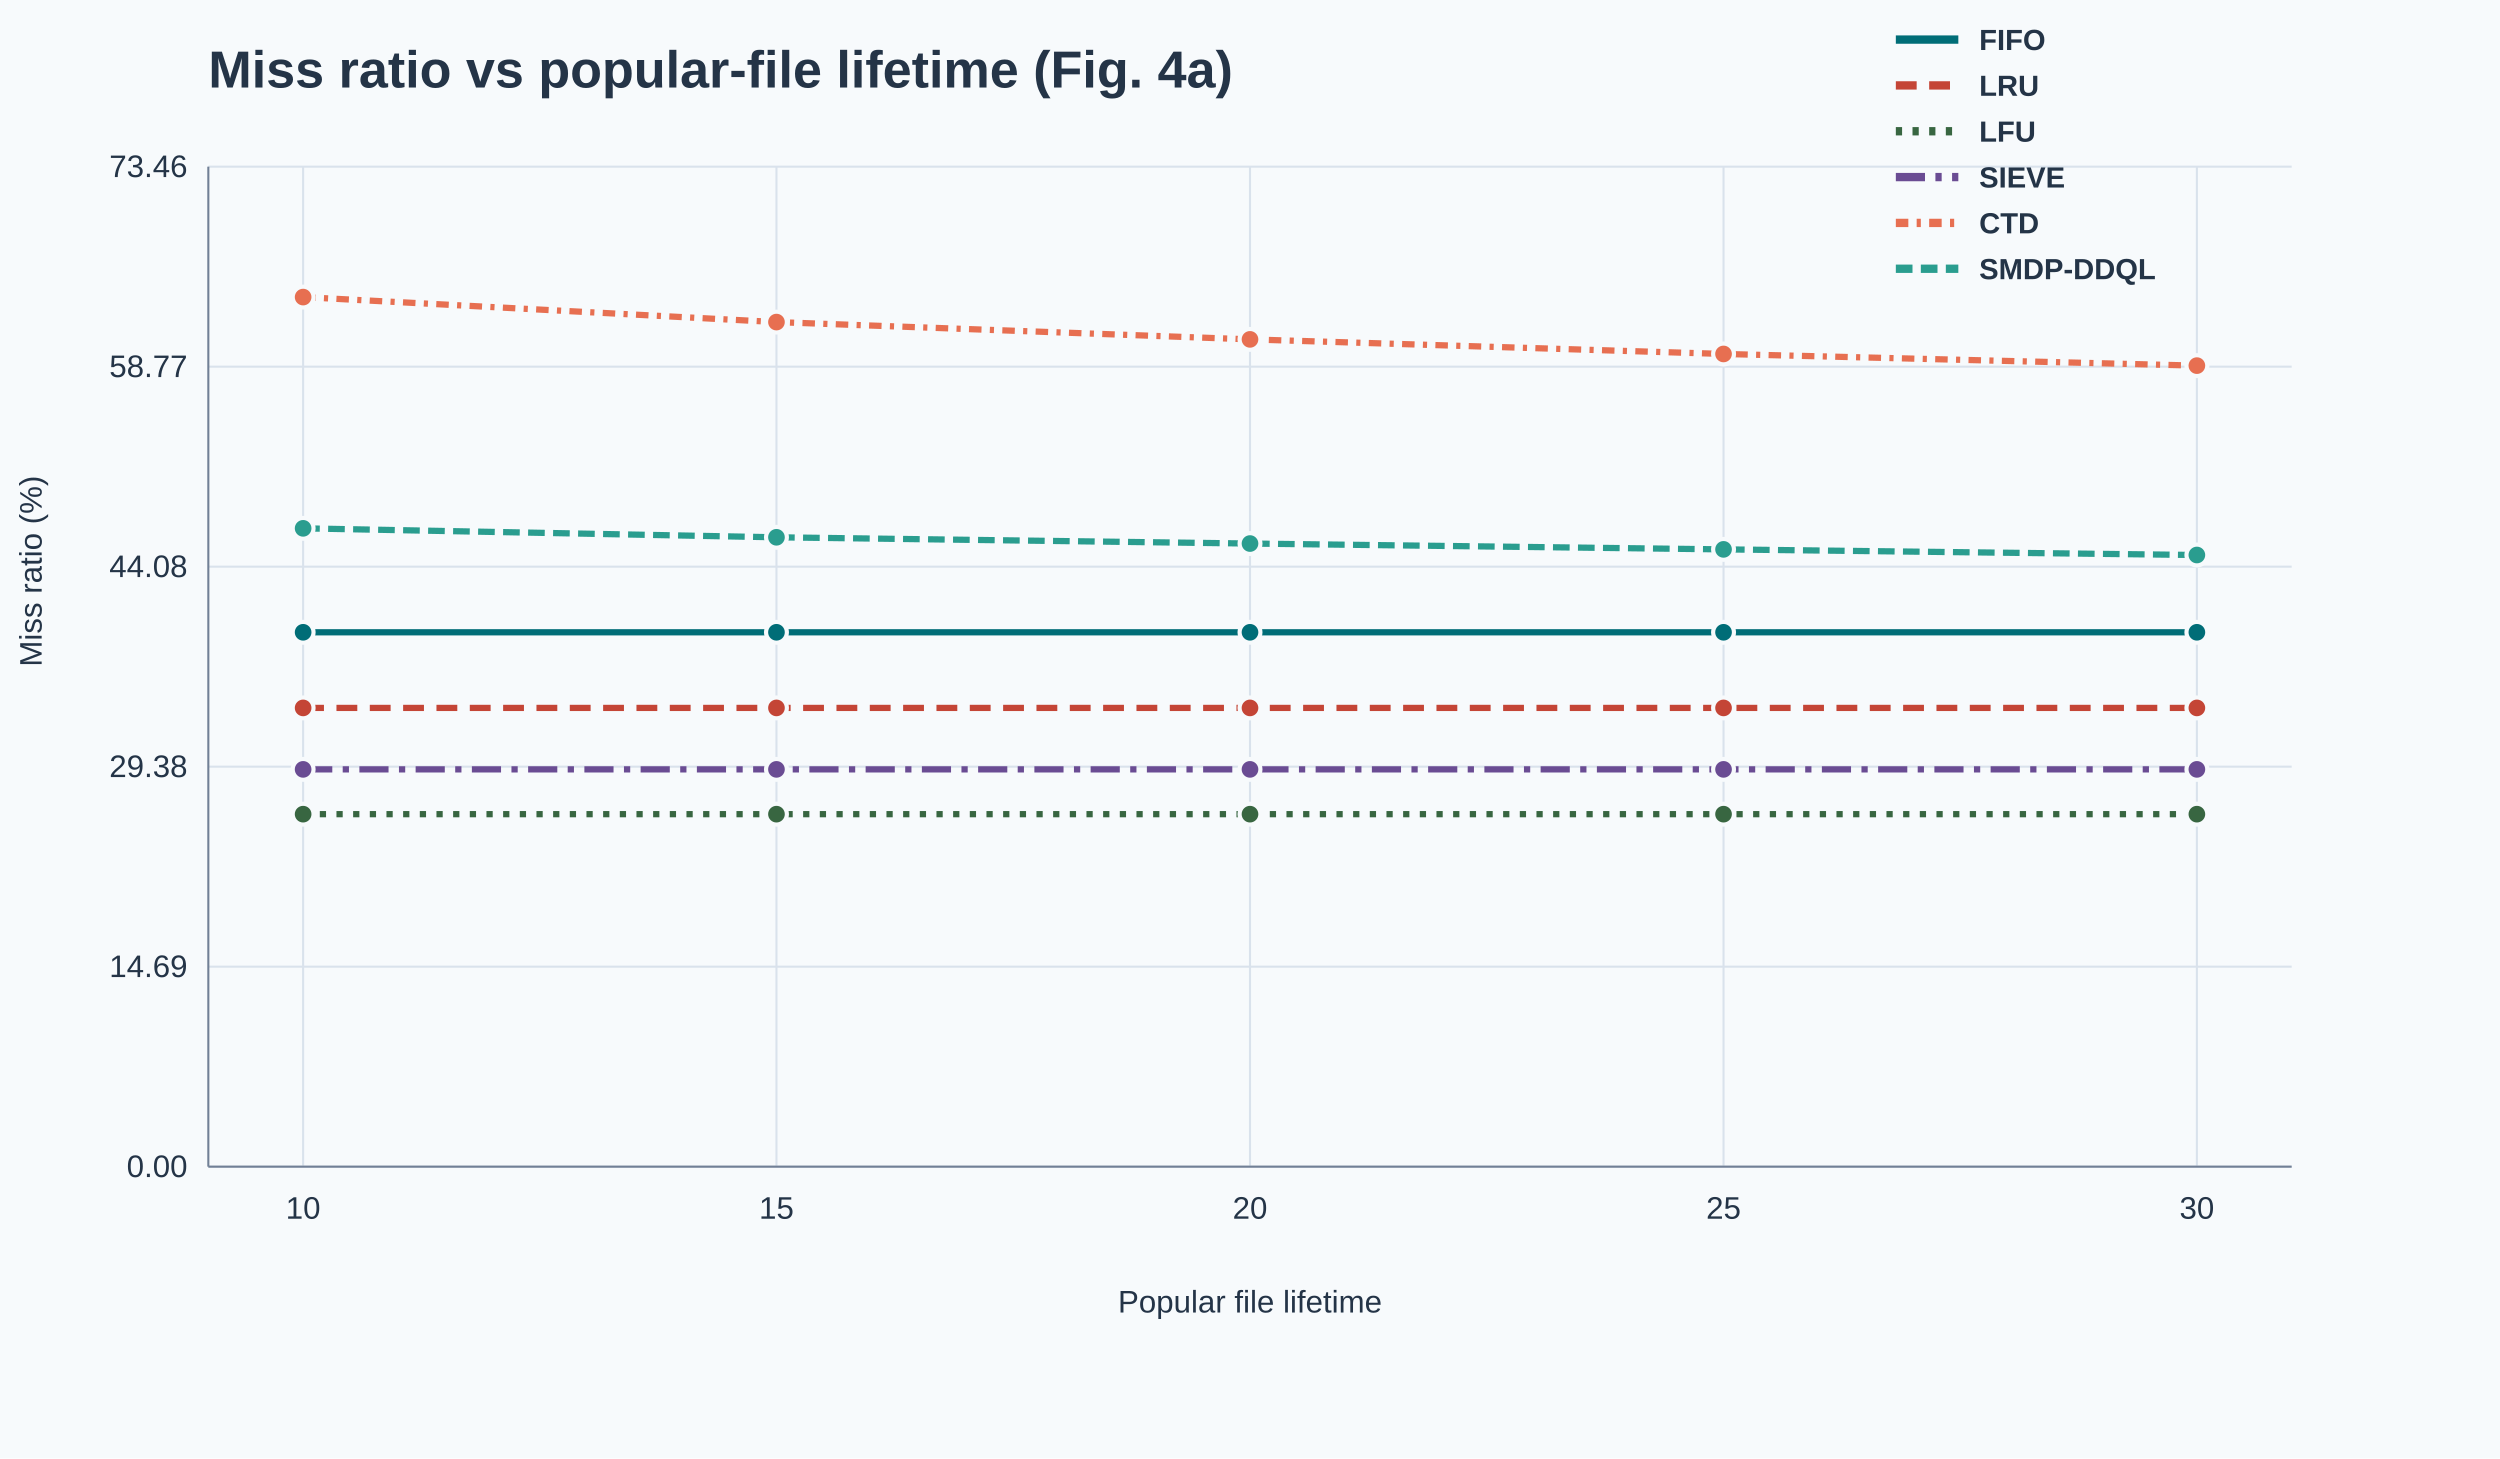
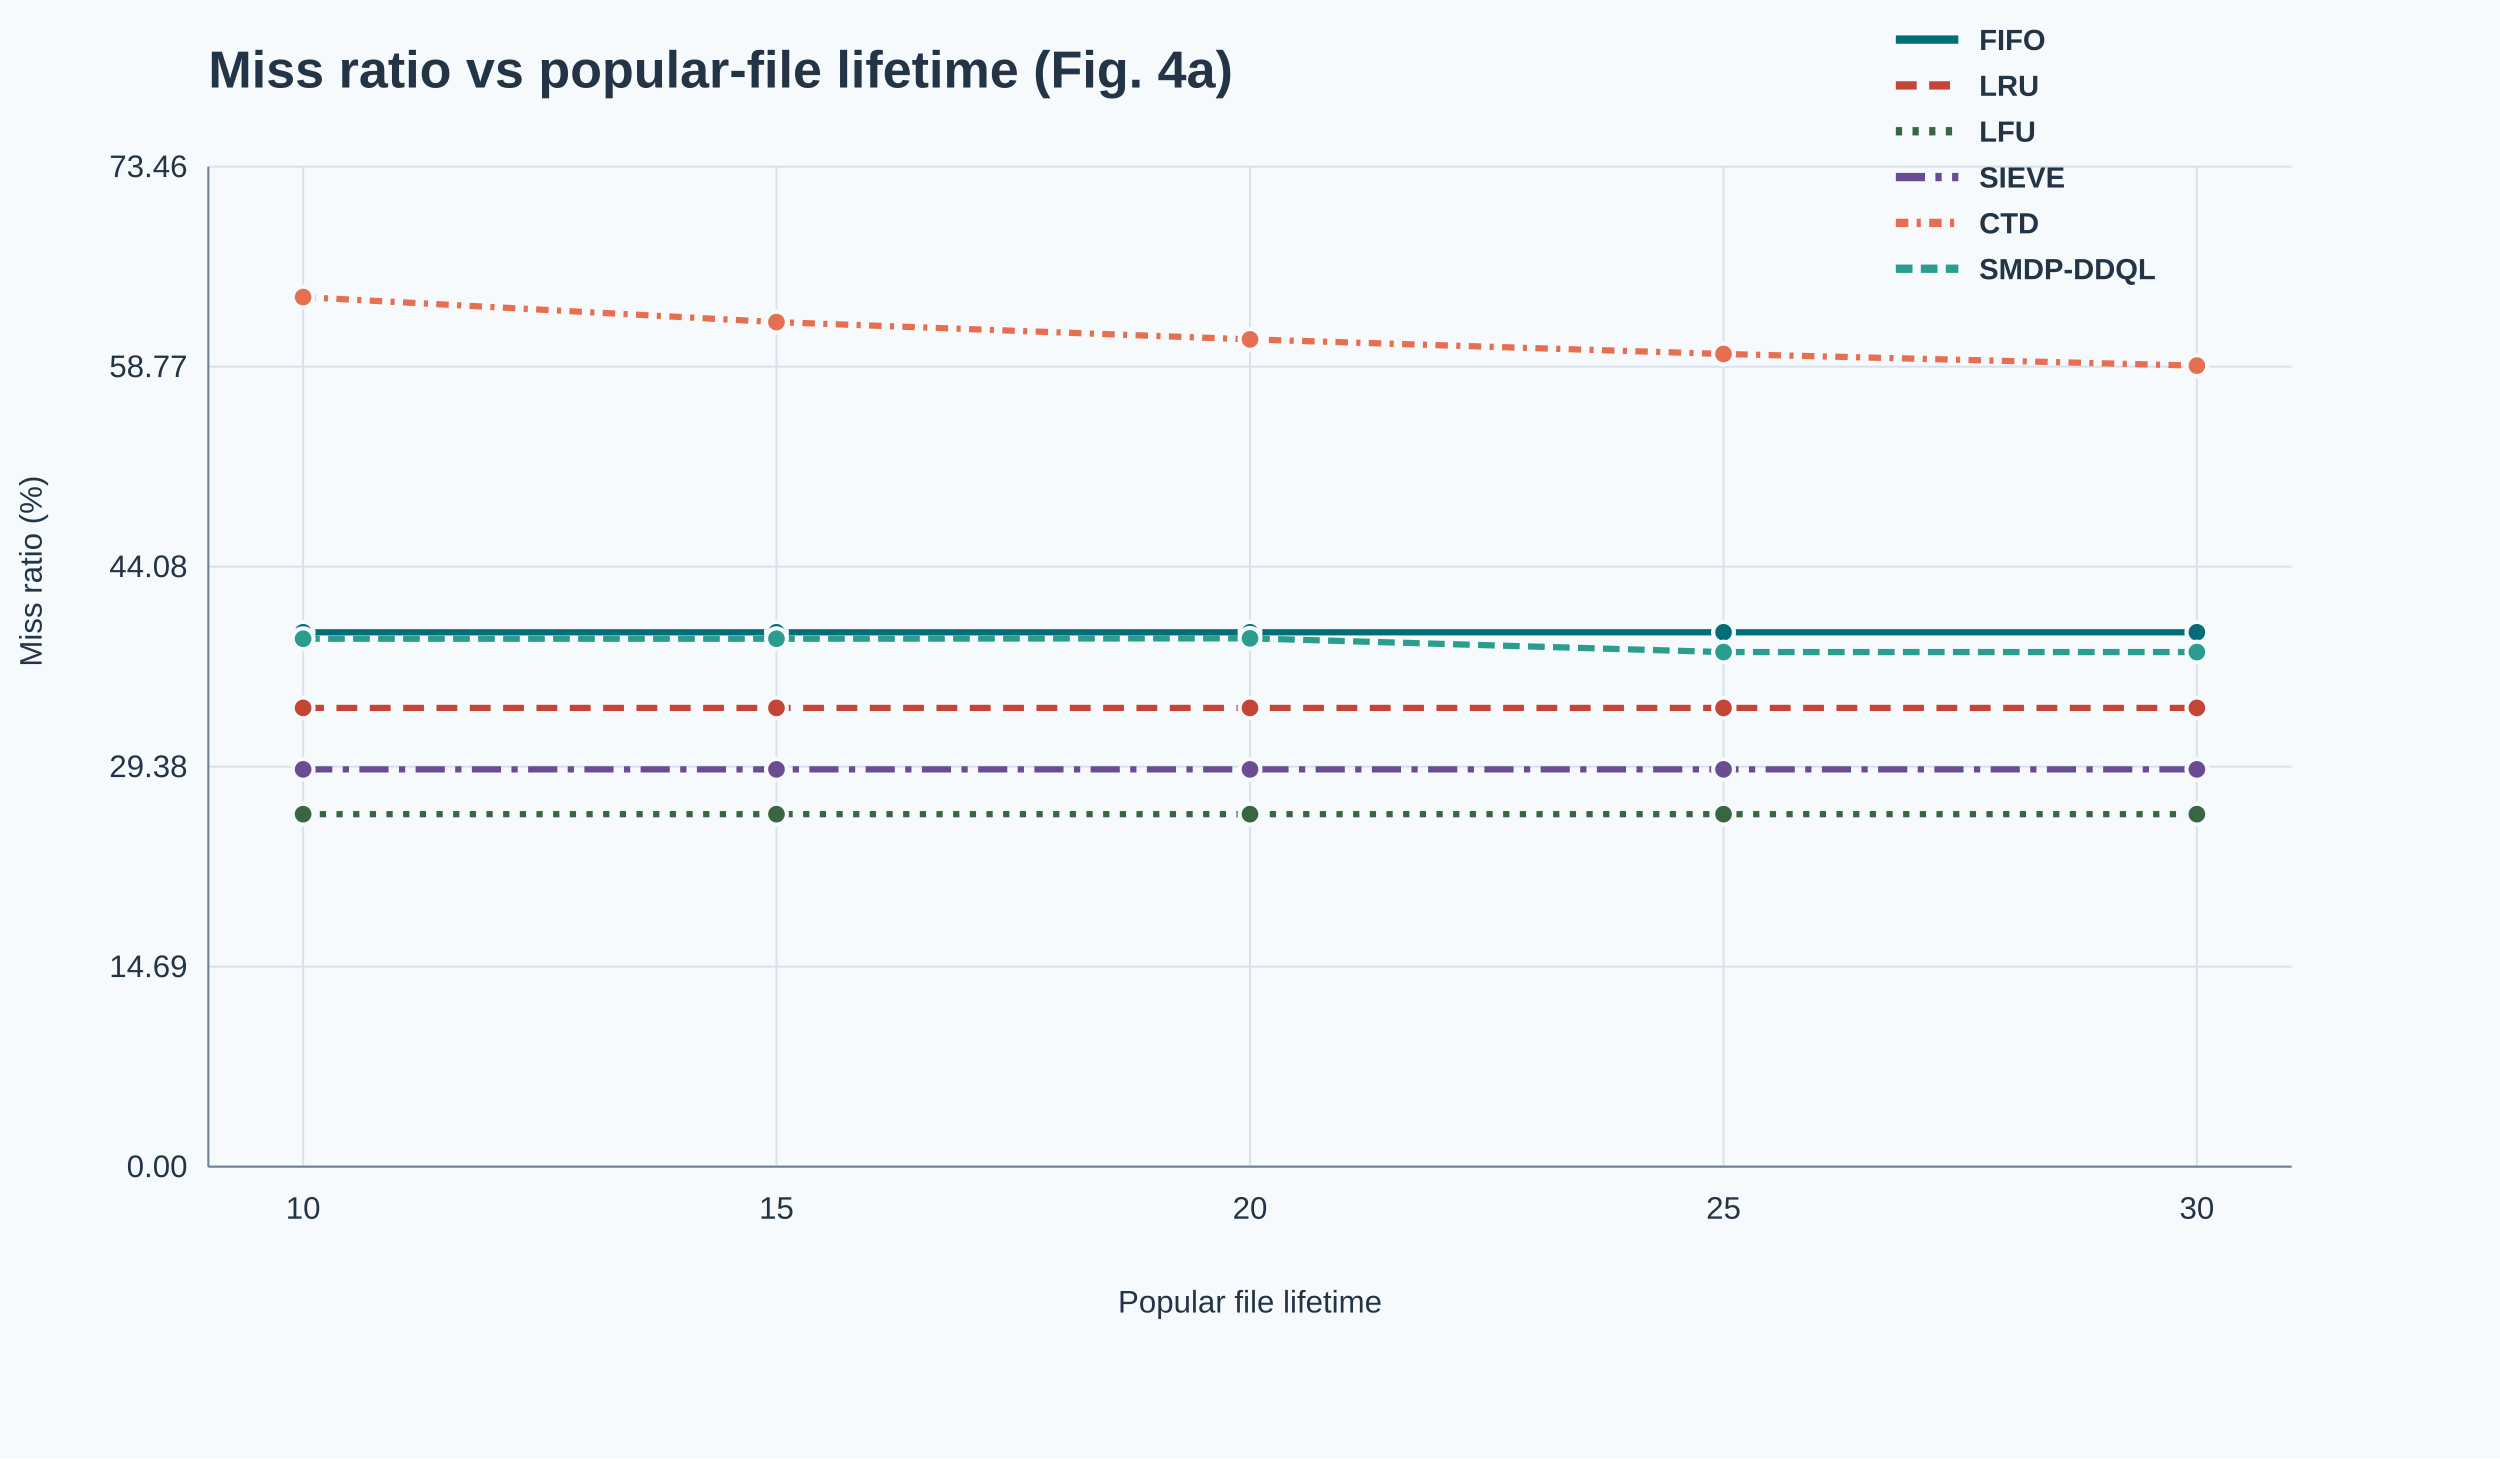
<svg xmlns="http://www.w3.org/2000/svg" width="1200" height="700" viewBox="0 0 1200 700">
  <style>text{font-family:Segoe UI,Arial,sans-serif;fill:#243447}.title{font-size:25px;font-weight:600}.label{font-size:15px}.legend{font-size:14px;font-weight:600}.grid{stroke:#d9e2ec}.axis{stroke:#718096}.line{fill:none;stroke-width:3}.point{stroke:#f7fafc;stroke-width:2}</style>
  <rect width="100%" height="100%" fill="#f7fafc" />
  <text x="100" y="42" class="title">Miss ratio vs popular-file lifetime (Fig. 4a)</text>
  <text x="600" y="630" class="label" text-anchor="middle">Popular file lifetime</text>
  <text x="20" y="320" class="label" transform="rotate(-90 20 320)">Miss ratio (%)</text>
  <line x1="100" y1="560" x2="1100" y2="560" class="grid" />
  <text x="90" y="565" class="label" text-anchor="end">0.00</text>
  <line x1="100" y1="464" x2="1100" y2="464" class="grid" />
  <text x="90" y="469" class="label" text-anchor="end">14.69</text>
  <line x1="100" y1="368" x2="1100" y2="368" class="grid" />
  <text x="90" y="373" class="label" text-anchor="end">29.38</text>
  <line x1="100" y1="272" x2="1100" y2="272" class="grid" />
  <text x="90" y="277" class="label" text-anchor="end">44.08</text>
  <line x1="100" y1="176" x2="1100" y2="176" class="grid" />
  <text x="90" y="181" class="label" text-anchor="end">58.77</text>
  <line x1="100" y1="80" x2="1100" y2="80" class="grid" />
  <text x="90" y="85" class="label" text-anchor="end">73.46</text>
  <line x1="145.5" y1="80" x2="145.5" y2="560" class="grid" />
  <text x="145.5" y="585" class="label" text-anchor="middle">10</text>
  <line x1="372.7" y1="80" x2="372.7" y2="560" class="grid" />
  <text x="372.7" y="585" class="label" text-anchor="middle">15</text>
  <line x1="600.0" y1="80" x2="600.0" y2="560" class="grid" />
  <text x="600.0" y="585" class="label" text-anchor="middle">20</text>
  <line x1="827.3" y1="80" x2="827.3" y2="560" class="grid" />
  <text x="827.3" y="585" class="label" text-anchor="middle">25</text>
  <line x1="1054.5" y1="80" x2="1054.5" y2="560" class="grid" />
  <text x="1054.5" y="585" class="label" text-anchor="middle">30</text>
  <polyline points="145.5,303.5 372.7,303.5 600.0,303.5 827.3,303.5 1054.5,303.5" class="line" stroke="#006d77" stroke-dasharray="" />
  <line x1="910" y1="19" x2="940" y2="19" stroke="#006d77" stroke-width="4" stroke-dasharray="" />
  <text x="950" y="24" class="legend">FIFO</text>
  <circle cx="145.5" cy="303.5" r="5" fill="#006d77" class="point" />
  <circle cx="372.7" cy="303.5" r="5" fill="#006d77" class="point" />
  <circle cx="600.0" cy="303.5" r="5" fill="#006d77" class="point" />
  <circle cx="827.3" cy="303.5" r="5" fill="#006d77" class="point" />
  <circle cx="1054.5" cy="303.5" r="5" fill="#006d77" class="point" />
  <polyline points="145.5,339.8 372.7,339.8 600.0,339.8 827.3,339.8 1054.5,339.8" class="line" stroke="#c44536" stroke-dasharray="10 6" />
  <line x1="910" y1="41" x2="940" y2="41" stroke="#c44536" stroke-width="4" stroke-dasharray="10 6" />
  <text x="950" y="46" class="legend">LRU</text>
  <circle cx="145.5" cy="339.8" r="5" fill="#c44536" class="point" />
  <circle cx="372.7" cy="339.8" r="5" fill="#c44536" class="point" />
  <circle cx="600.0" cy="339.8" r="5" fill="#c44536" class="point" />
  <circle cx="827.3" cy="339.8" r="5" fill="#c44536" class="point" />
  <circle cx="1054.5" cy="339.8" r="5" fill="#c44536" class="point" />
  <polyline points="145.5,390.8 372.7,390.8 600.0,390.8 827.3,390.8 1054.5,390.8" class="line" stroke="#386641" stroke-dasharray="3 5" />
  <line x1="910" y1="63" x2="940" y2="63" stroke="#386641" stroke-width="4" stroke-dasharray="3 5" />
  <text x="950" y="68" class="legend">LFU</text>
  <circle cx="145.5" cy="390.8" r="5" fill="#386641" class="point" />
  <circle cx="372.7" cy="390.8" r="5" fill="#386641" class="point" />
  <circle cx="600.0" cy="390.8" r="5" fill="#386641" class="point" />
  <circle cx="827.3" cy="390.8" r="5" fill="#386641" class="point" />
  <circle cx="1054.5" cy="390.8" r="5" fill="#386641" class="point" />
  <polyline points="145.5,369.3 372.7,369.3 600.0,369.3 827.3,369.3 1054.5,369.3" class="line" stroke="#6a4c93" stroke-dasharray="14 5 3 5" />
  <line x1="910" y1="85" x2="940" y2="85" stroke="#6a4c93" stroke-width="4" stroke-dasharray="14 5 3 5" />
  <text x="950" y="90" class="legend">SIEVE</text>
  <circle cx="145.5" cy="369.3" r="5" fill="#6a4c93" class="point" />
  <circle cx="372.7" cy="369.3" r="5" fill="#6a4c93" class="point" />
  <circle cx="600.0" cy="369.3" r="5" fill="#6a4c93" class="point" />
  <circle cx="827.3" cy="369.3" r="5" fill="#6a4c93" class="point" />
  <circle cx="1054.5" cy="369.3" r="5" fill="#6a4c93" class="point" />
  <polyline points="145.5,142.6 372.7,154.6 600.0,162.9 827.3,169.9 1054.5,175.5" class="line" stroke="#e76f51" stroke-dasharray="6 4 2 4" />
  <line x1="910" y1="107" x2="940" y2="107" stroke="#e76f51" stroke-width="4" stroke-dasharray="6 4 2 4" />
  <text x="950" y="112" class="legend">CTD</text>
  <circle cx="145.5" cy="142.6" r="5" fill="#e76f51" class="point" />
  <circle cx="372.7" cy="154.6" r="5" fill="#e76f51" class="point" />
  <circle cx="600.0" cy="162.9" r="5" fill="#e76f51" class="point" />
  <circle cx="827.3" cy="169.9" r="5" fill="#e76f51" class="point" />
  <circle cx="1054.5" cy="175.5" r="5" fill="#e76f51" class="point" />
-   <polyline points="145.5,253.6 372.7,257.9 600.0,260.9 827.3,263.7 1054.5,266.4" class="line" stroke="#2a9d8f" stroke-dasharray="8 4" />
+   <polyline points="145.5,306.6 372.7,306.6 600.0,306.4 827.3,313.0 1054.5,313.0" class="line" stroke="#2a9d8f" stroke-dasharray="8 4" />
  <line x1="910" y1="129" x2="940" y2="129" stroke="#2a9d8f" stroke-width="4" stroke-dasharray="8 4" />
  <text x="950" y="134" class="legend">SMDP-DDQL</text>
-   <circle cx="145.5" cy="253.6" r="5" fill="#2a9d8f" class="point" />
-   <circle cx="372.7" cy="257.9" r="5" fill="#2a9d8f" class="point" />
-   <circle cx="600.0" cy="260.9" r="5" fill="#2a9d8f" class="point" />
-   <circle cx="827.3" cy="263.7" r="5" fill="#2a9d8f" class="point" />
-   <circle cx="1054.5" cy="266.4" r="5" fill="#2a9d8f" class="point" />
+   <circle cx="145.5" cy="306.6" r="5" fill="#2a9d8f" class="point" />
+   <circle cx="372.7" cy="306.6" r="5" fill="#2a9d8f" class="point" />
+   <circle cx="600.0" cy="306.4" r="5" fill="#2a9d8f" class="point" />
+   <circle cx="827.3" cy="313.0" r="5" fill="#2a9d8f" class="point" />
+   <circle cx="1054.5" cy="313.0" r="5" fill="#2a9d8f" class="point" />
  <line x1="100" y1="80" x2="100" y2="560" class="axis" />
  <line x1="100" y1="560" x2="1100" y2="560" class="axis" />
</svg>
